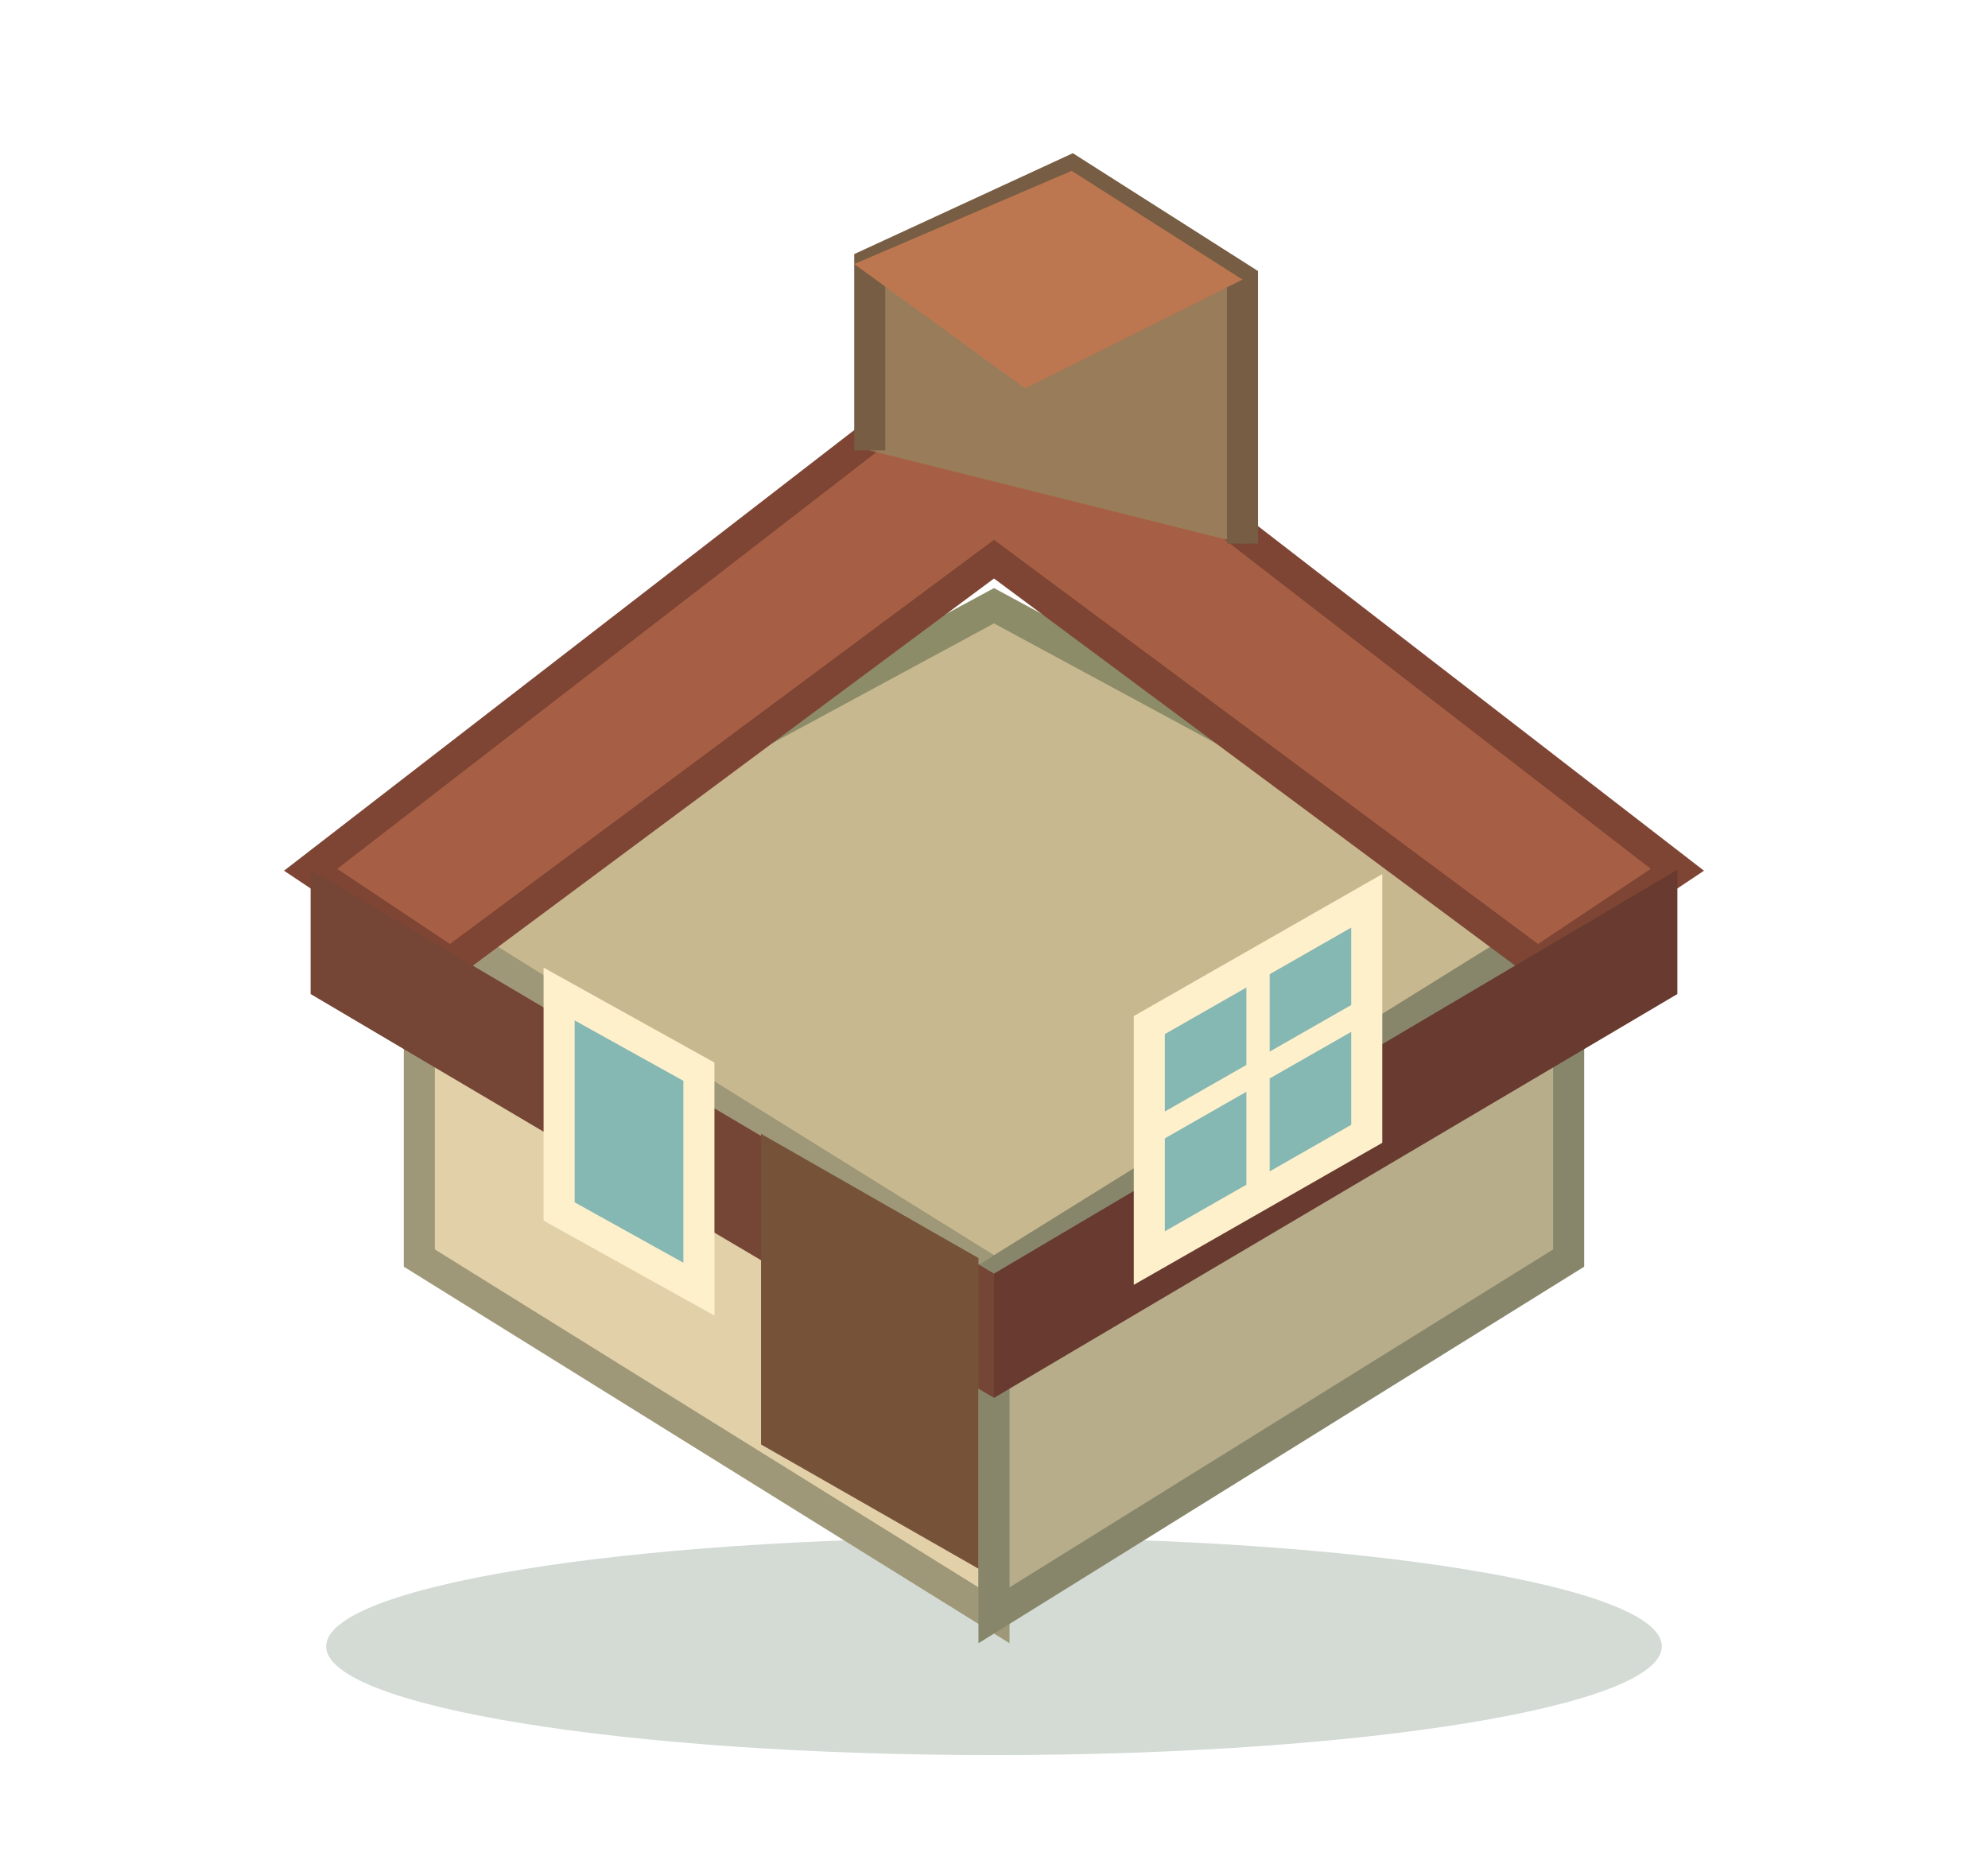
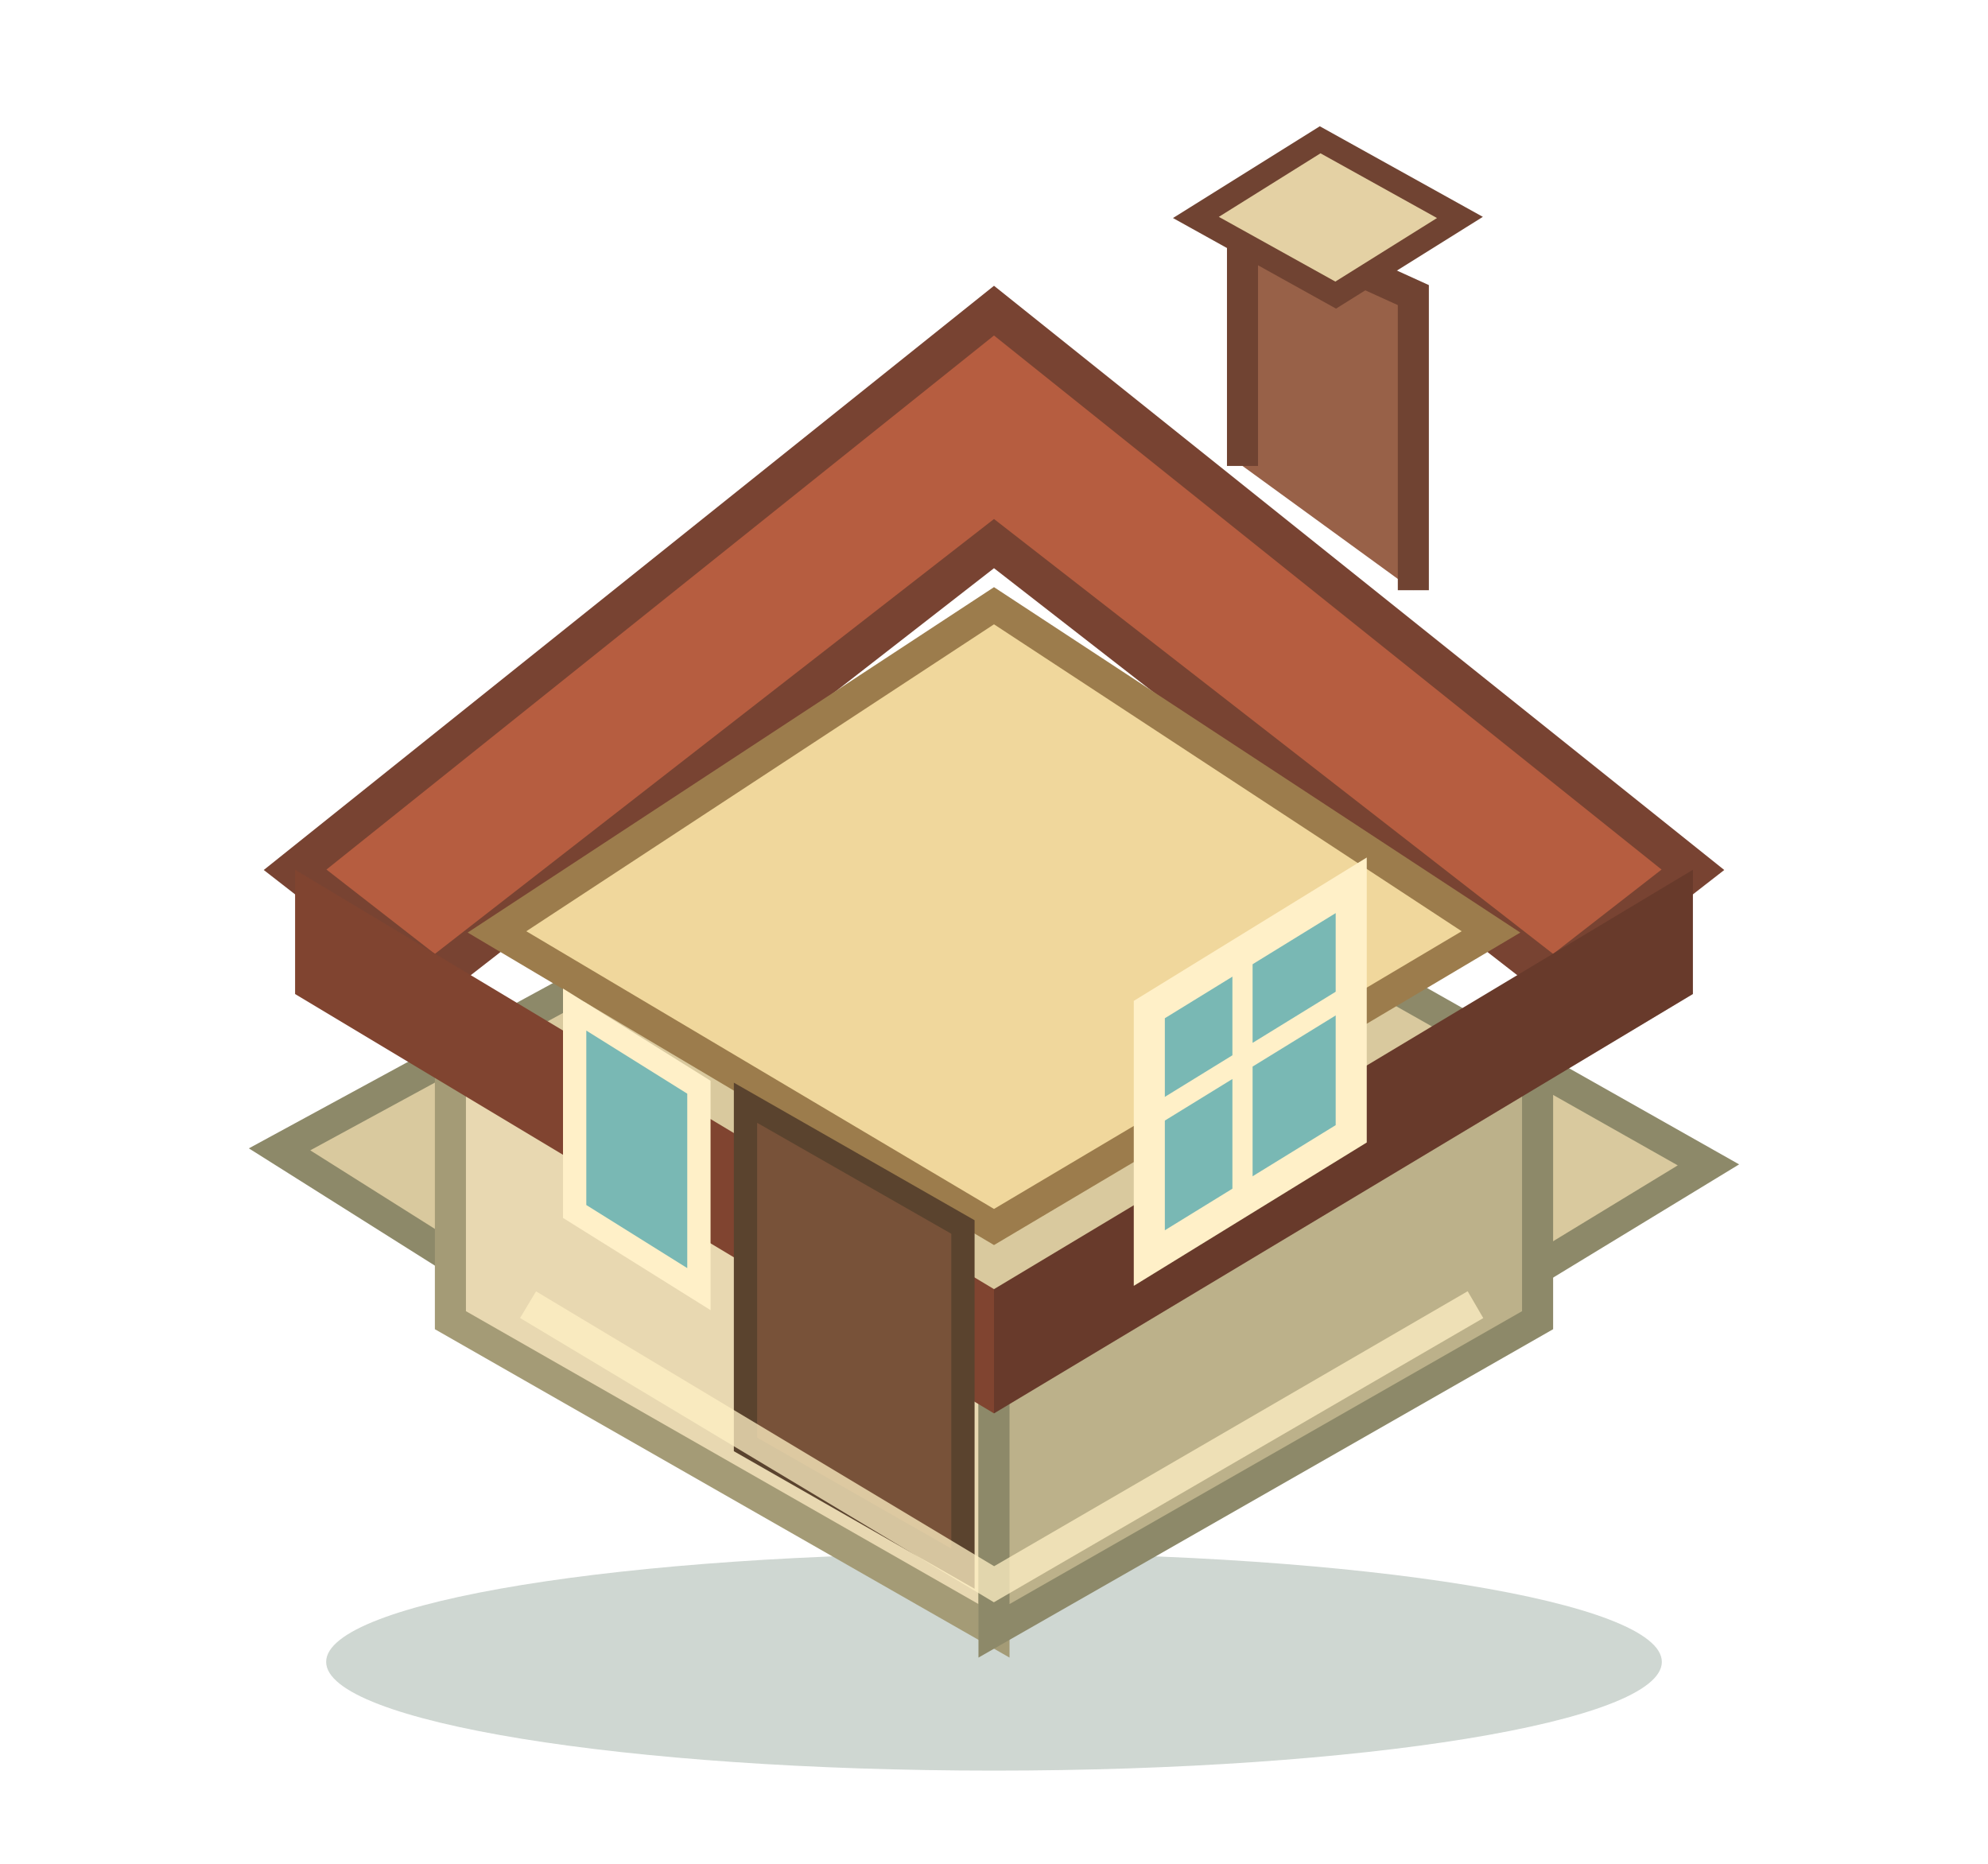
<svg xmlns="http://www.w3.org/2000/svg" width="128" height="120" viewBox="0 0 128 120">
-   <ellipse cx="64" cy="106" rx="43" ry="7" fill="#35593d" opacity=".22" />
-   <path d="M27 59 64 39 101 59 64 82Z" fill="#c8b88f" stroke="#8c8c68" stroke-width="2" />
-   <path d="M27 59 64 82 64 104 27 81Z" fill="#e2d0a9" stroke="#9e9878" stroke-width="2" />
-   <path d="M64 82 101 59 101 81 64 104Z" fill="#b7ad8b" stroke="#87866b" stroke-width="2" />
-   <path d="M20 56 64 22 108 56 99 62 64 36 29 62Z" fill="#a65f44" stroke="#7e4534" stroke-width="2" />
-   <path d="M20 56 64 82 64 90 20 64Z" fill="#754535" />
-   <path d="M64 82 108 56 108 64 64 90Z" fill="#683a30" />
-   <path d="M49 73 63 81 63 101 49 93Z" fill="#765239" />
-   <path d="M74 66 88 58 88 73 74 81Z" fill="#85b7b3" stroke="#fff0cc" stroke-width="2" />
-   <path d="M81 62V77M74 73 88 65" stroke="#fff0cc" stroke-width="1.5" />
-   <path d="M36 64 45 69 45 83 36 78Z" fill="#85b7b3" stroke="#fff0cc" stroke-width="2" />
-   <path d="M56 29V17L69 11 80 18V35" fill="#997c5a" stroke="#765d43" stroke-width="2" />
-   <path d="M55 17 69 11 80 18 66 25Z" fill="#bd7750" />
+   <ellipse cx="64" cy="107" rx="43" ry="7" fill="#244731" opacity=".22" />
+   <path d="M18 74 64 49 110 75 64 103Z" fill="#d9c99e" stroke="#8d8969" stroke-width="2" />
+   <path d="M29 68 64 88 64 105 29 85Z" fill="#e8d8b1" stroke="#a49b76" stroke-width="2" />
+   <path d="M64 88 99 68 99 85 64 105Z" fill="#bcb18a" stroke="#8d8969" stroke-width="2" />
+   <path d="M19 56 64 20 109 56 100 63 64 35 28 63Z" fill="#b65d40" stroke="#784332" stroke-width="2.5" />
+   <path d="M19 56 64 83 64 91 19 64Z" fill="#804430" />
+   <path d="M64 83 109 56 109 64 64 91Z" fill="#683a2b" />
+   <path d="M32 60 64 39 96 60 64 79Z" fill="#f0d79c" stroke="#9c7c4c" stroke-width="2" />
+   <path d="M48 71 62 79 62 101 48 93Z" fill="#785239" stroke="#5a432e" stroke-width="1.5" />
+   <path d="M74 65 87 57 87 73 74 81Z" fill="#79b8b4" stroke="#fff0c8" stroke-width="2" />
+   <path d="M80 61V77M74 72 87 64" stroke="#fff0c8" stroke-width="1.3" />
+   <path d="M37 65 45 70 45 83 37 78Z" fill="#79b8b4" stroke="#fff0c8" stroke-width="1.5" />
+   <path d="M80 30V14L91 19V38" fill="#986148" stroke="#704332" stroke-width="2" />
+   <path d="M77 14 85 9 94 14 86 19Z" fill="#e4d1a4" stroke="#704332" stroke-width="1.5" />
+   <path d="M34 84 64 102 95 84" fill="none" stroke="#fff0c4" stroke-width="2" opacity=".75" />
</svg>
